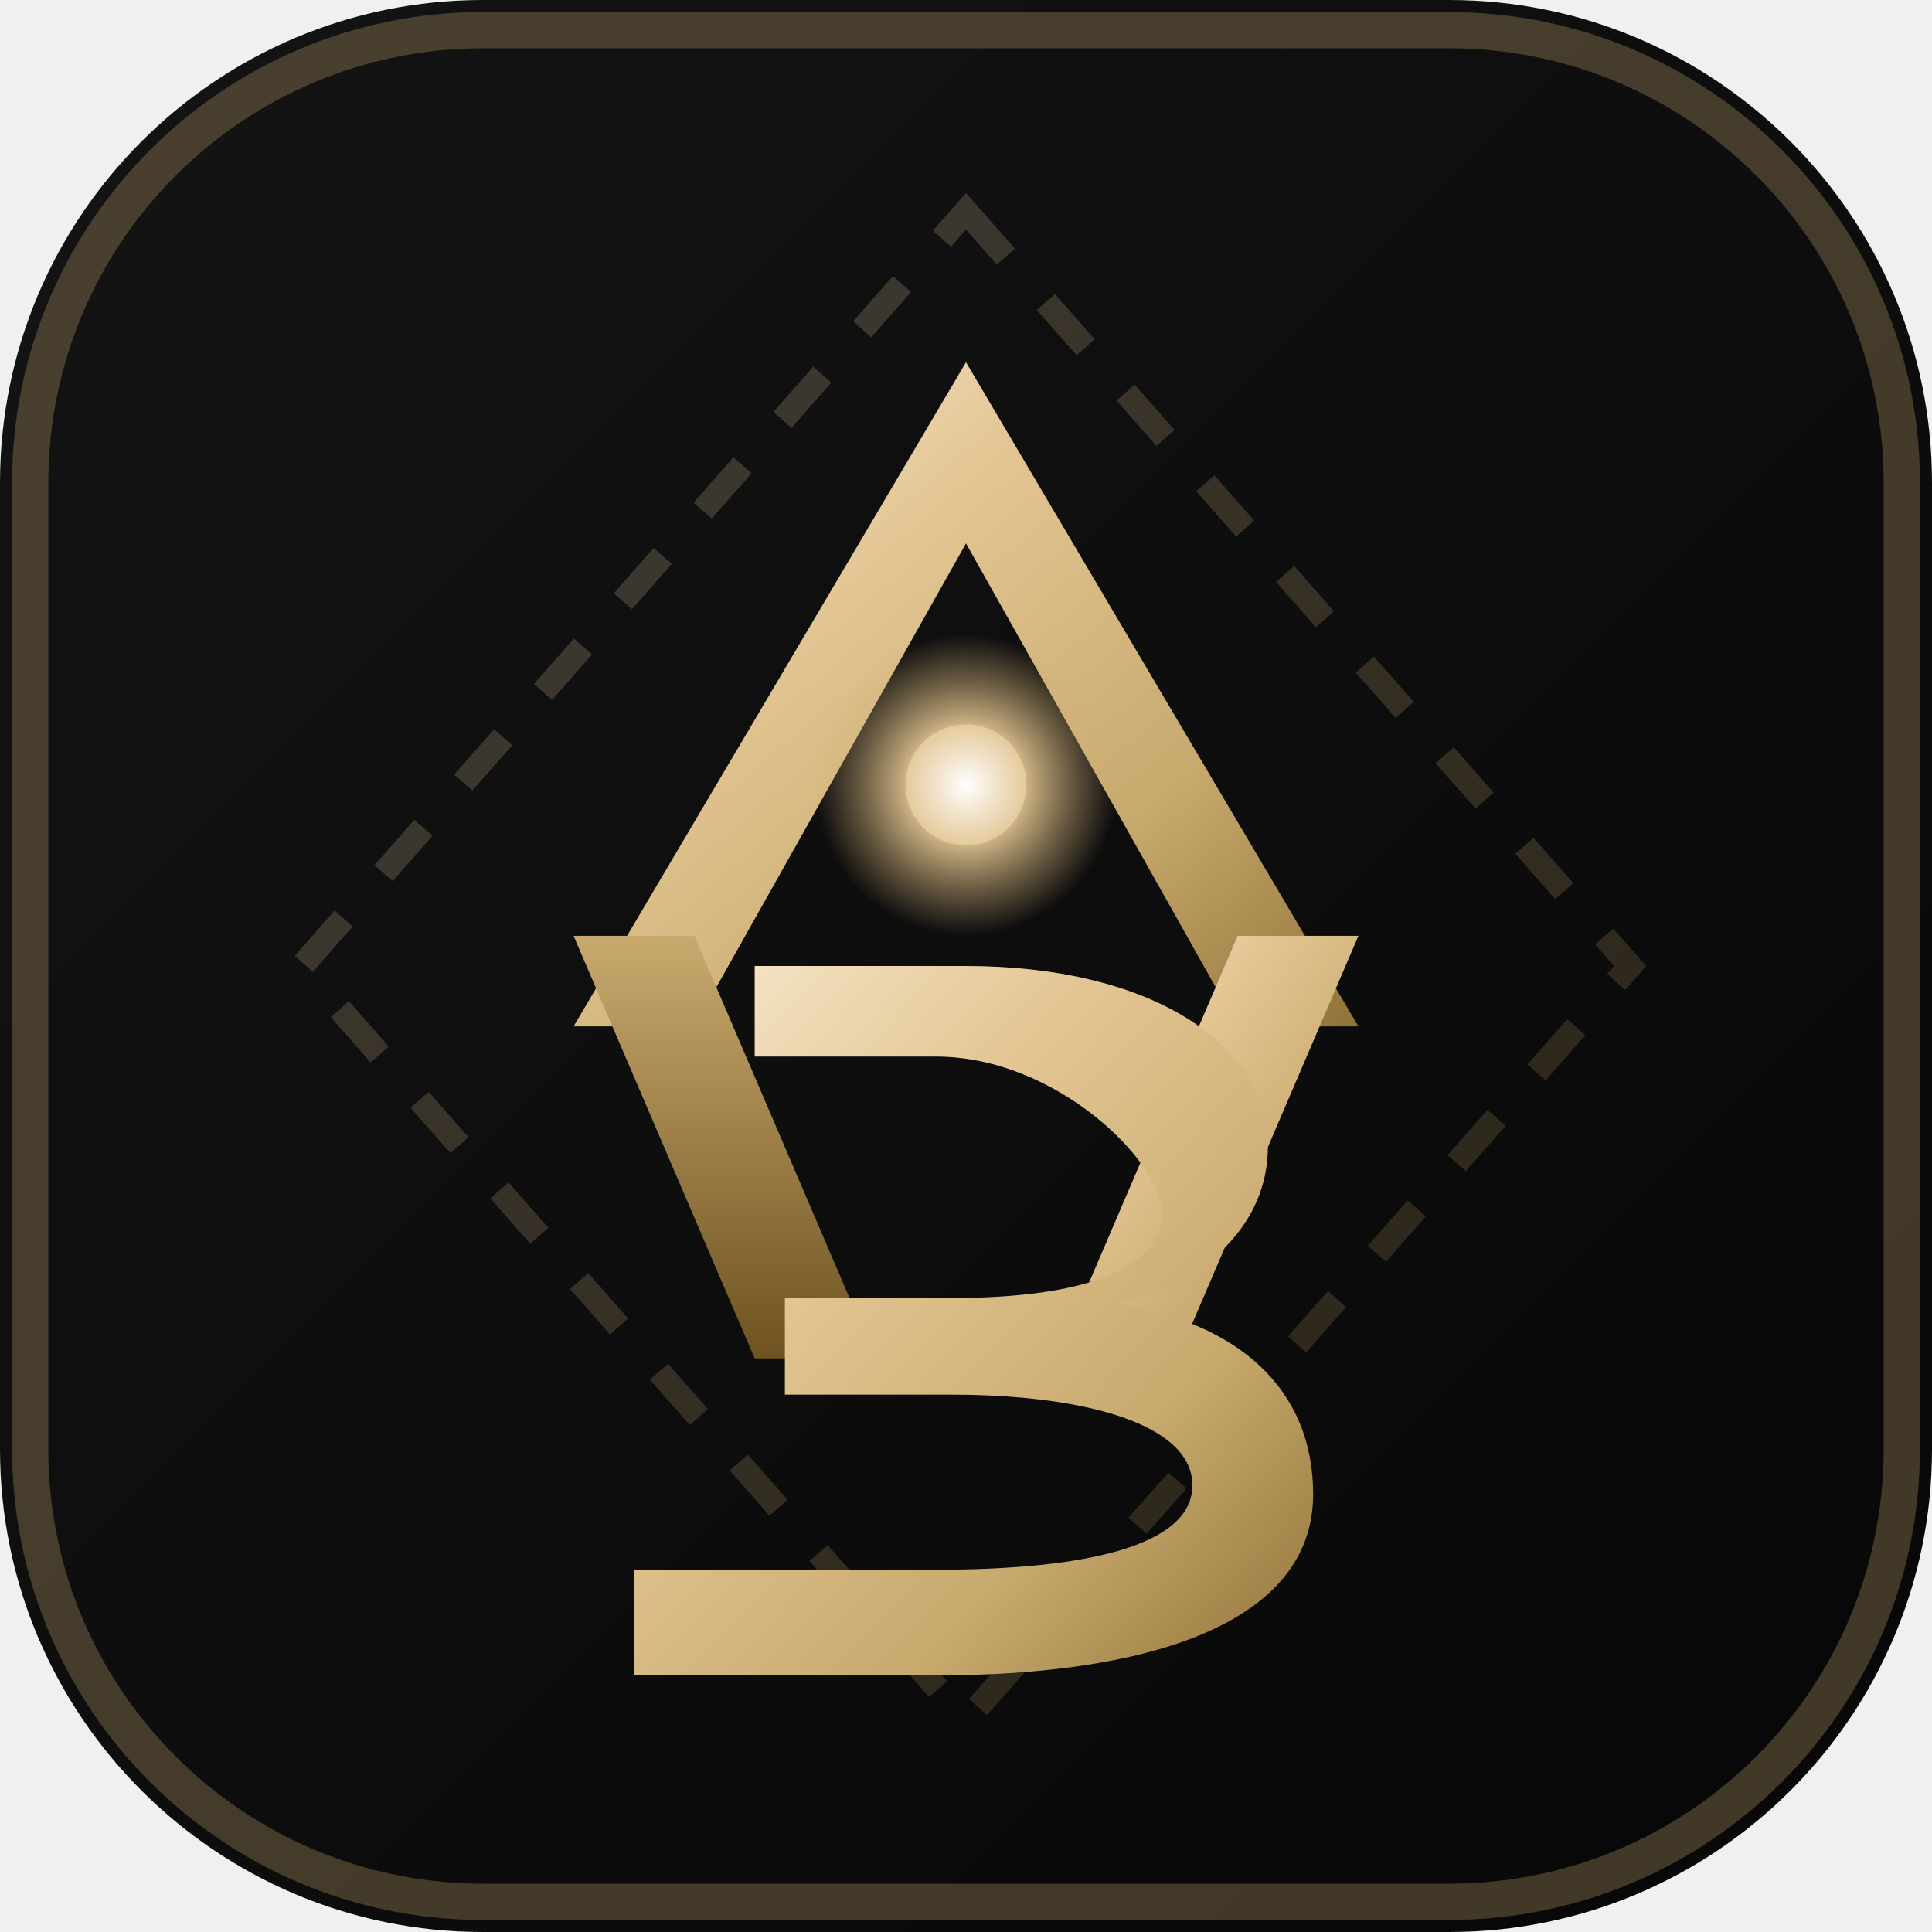
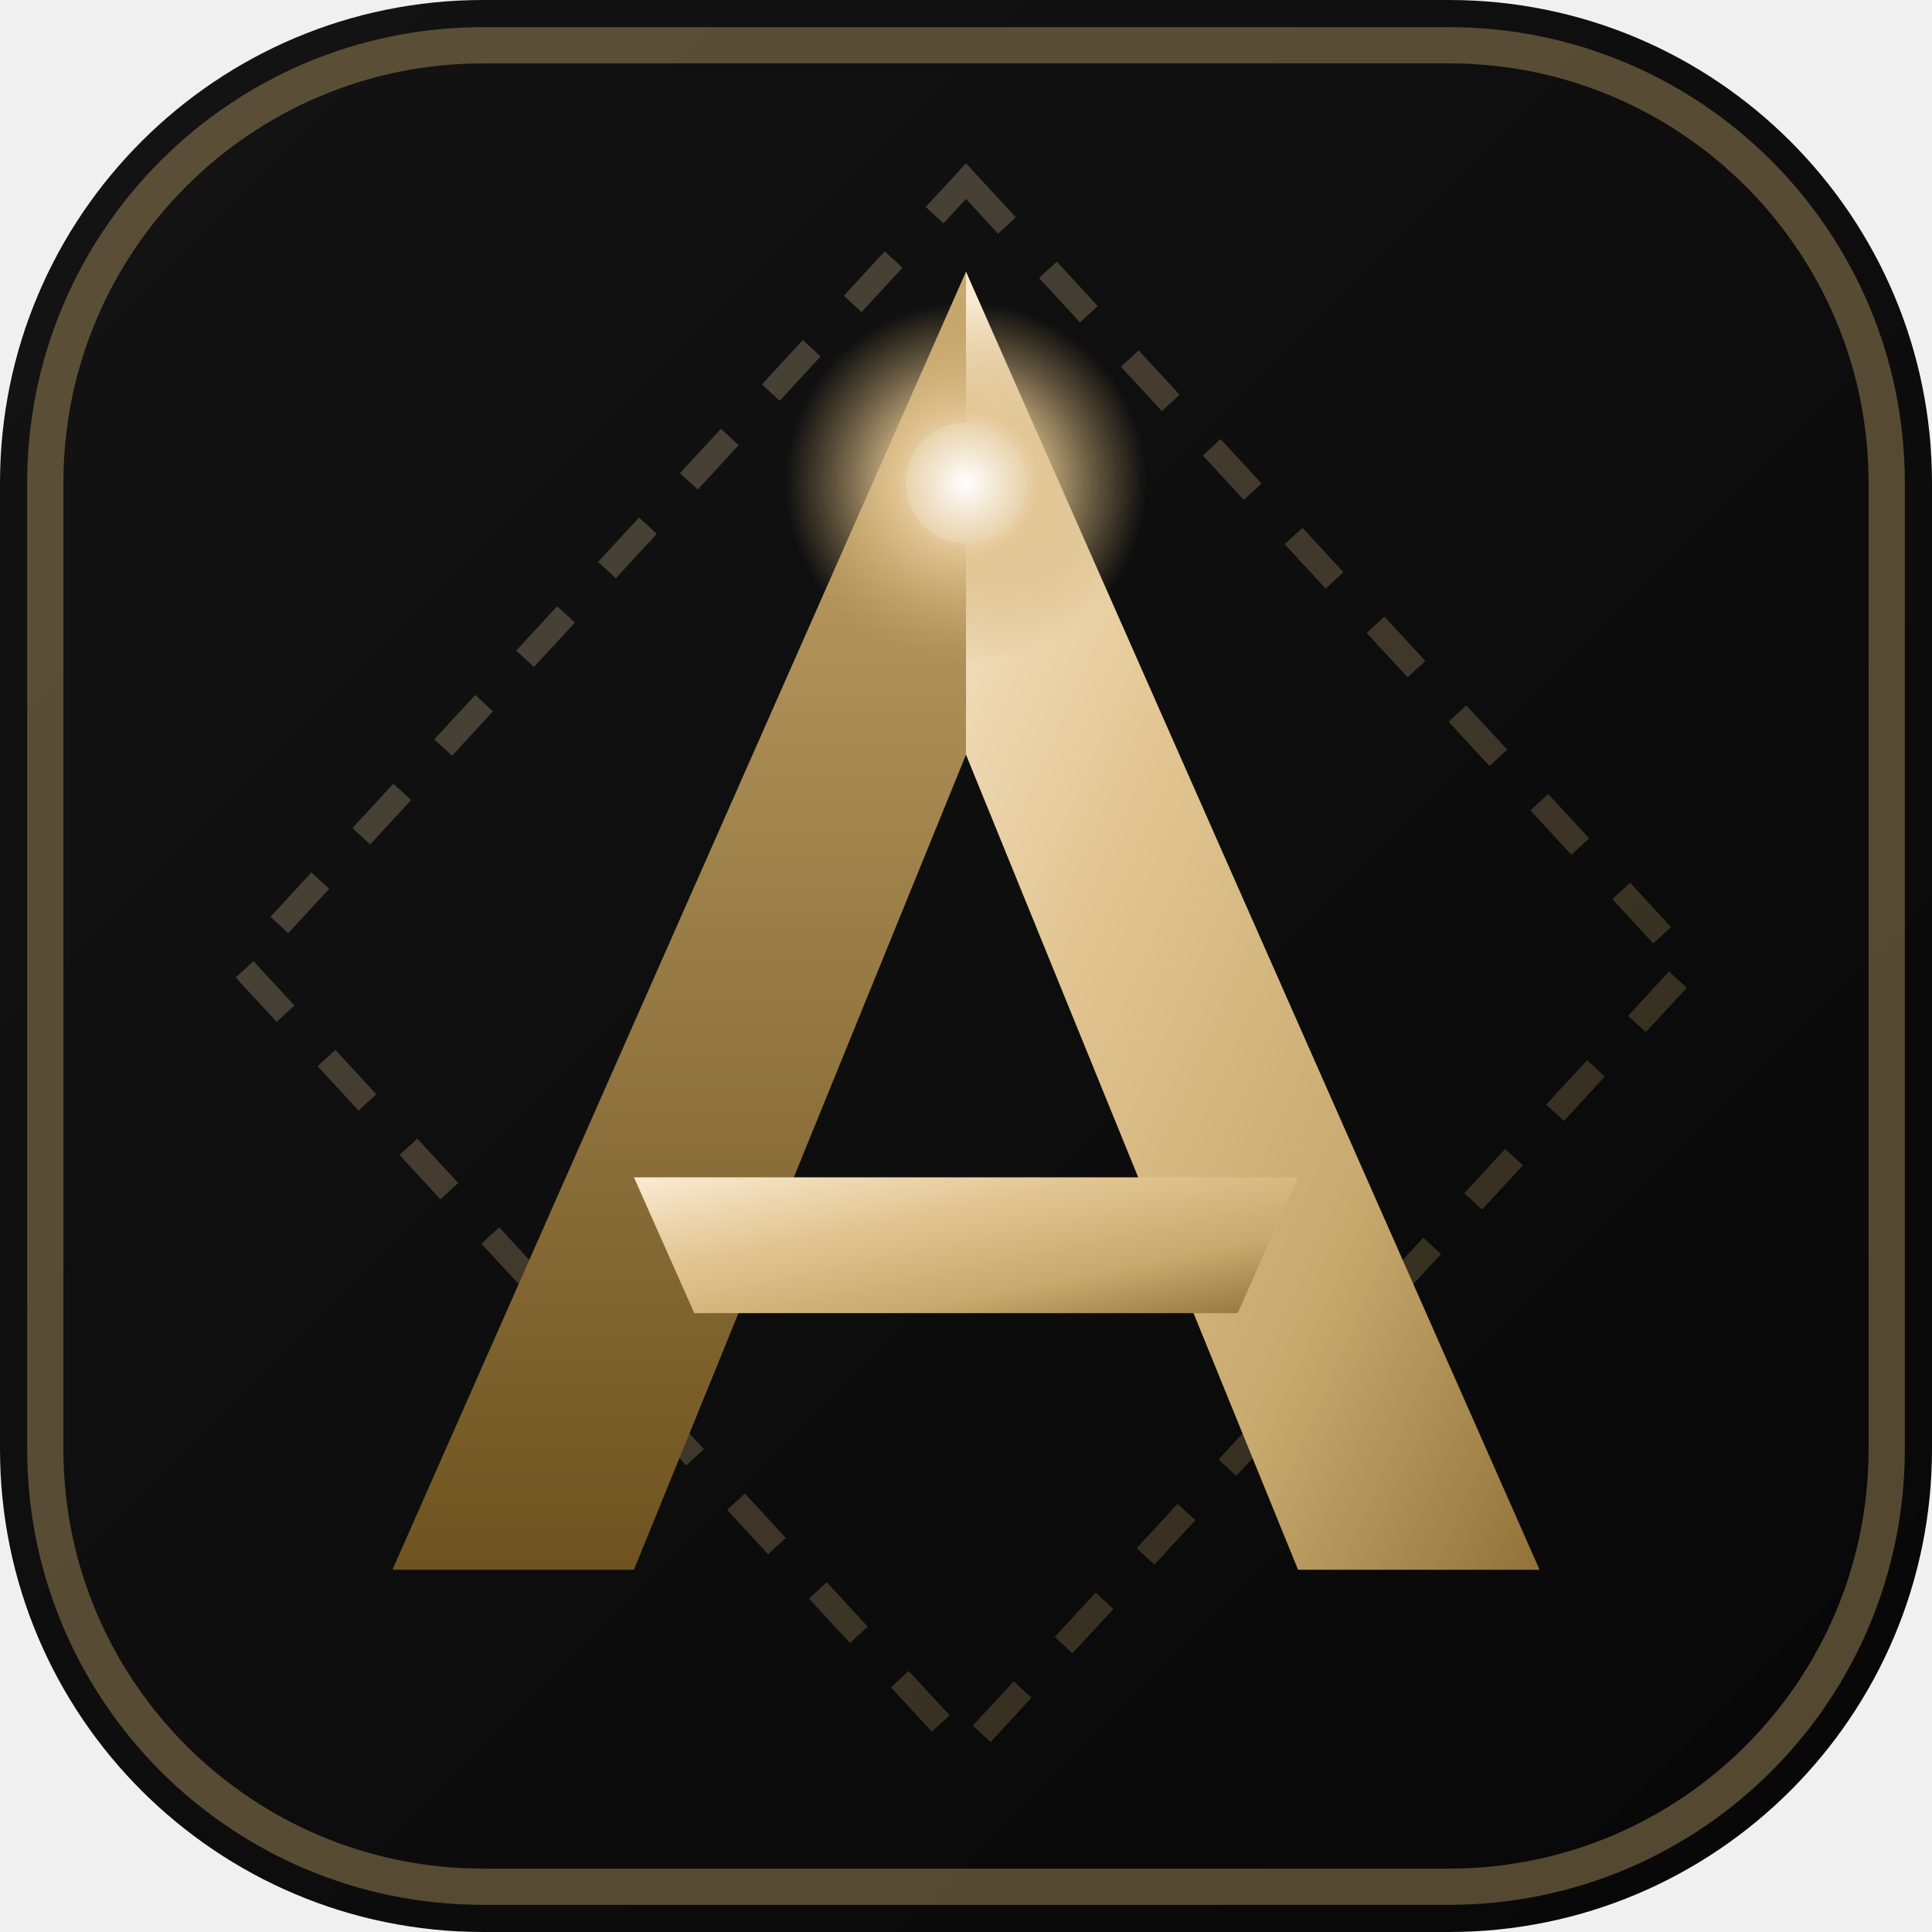
<svg xmlns="http://www.w3.org/2000/svg" viewBox="0 0 64 64" width="64" height="64">
  <defs>
    <linearGradient id="bgGrad" x1="0%" y1="0%" x2="100%" y2="100%">
      <stop offset="0%" stop-color="#141414" />
      <stop offset="100%" stop-color="#070707" />
    </linearGradient>
    <linearGradient id="favGold" x1="0%" y1="0%" x2="100%" y2="100%">
      <stop offset="0%" stop-color="#faebd2" />
      <stop offset="35%" stop-color="#e2c592" />
      <stop offset="70%" stop-color="#c8a96e" />
      <stop offset="100%" stop-color="#917238" />
    </linearGradient>
    <linearGradient id="favGoldDark" x1="0%" y1="0%" x2="0%" y2="100%">
      <stop offset="0%" stop-color="#c8a96e" />
      <stop offset="100%" stop-color="#6e5320" />
    </linearGradient>
    <radialGradient id="favSpark" cx="50%" cy="50%" r="50%">
      <stop offset="0%" stop-color="#ffffff" stop-opacity="1" />
      <stop offset="40%" stop-color="#e2c592" stop-opacity="0.9" />
      <stop offset="100%" stop-color="#c8a96e" stop-opacity="0" />
    </radialGradient>
  </defs>
  <rect width="64" height="64" rx="16" fill="url(#bgGrad)" />
-   <rect x="1" y="1" width="62" height="62" rx="15" fill="none" stroke="#c8a96e" stroke-opacity="0.3" stroke-width="1.2" />
-   <path d="M32 7 L54 32 L32 57 L10 32 Z" fill="none" stroke="url(#favGold)" stroke-width="0.8" stroke-opacity="0.2" stroke-dasharray="2 2" />
-   <path d="M32 12 L45 34 L41 34 L32 18 L23 34 L19 34 Z" fill="url(#favGold)" />
-   <path d="M19 31 L25 45 L29 45 L23 31 Z" fill="url(#favGoldDark)" />
-   <path d="M45 31 L39 45 L35 45 L41 31 Z" fill="url(#favGold)" />
-   <path d="M32 32 C38 32 42 34.5 42 38 C42 40.5 40 42.5 37 43.2 C41 43.8 43.5 46 43.5 49.5 C43.5 53.8 38 55.5 31 55.5 L21 55.5 L21 52 L31 52 C36 52 39.5 51.2 39.5 49.2 C39.5 47.2 36 46.2 31.5 46.2 L26 46.2 L26 43 L31.5 43 C36 43 38.5 42 38.5 40.2 C38.5 38.5 35 35 31 35 L25 35 L25 32 Z" fill="url(#favGold)" />
-   <circle cx="32" cy="26" r="2" fill="#ffffff" />
-   <circle cx="32" cy="26" r="5" fill="url(#favSpark)" />
+   <rect x="1.5" y="1.5" width="61" height="61" rx="14.5" fill="none" stroke="#c8a96e" stroke-opacity="0.4" stroke-width="1.2" />
+   <path d="M32 6 L56 32 L32 58 L8 32 Z" fill="none" stroke="url(#favGold)" stroke-width="0.8" stroke-opacity="0.25" stroke-dasharray="2 2" />
+   <path d="M32 9 L13 52 L21 52 L32 25 L32 9 Z" fill="url(#favGoldDark)" />
+   <path d="M32 9 L51 52 L43 52 L32 25 L32 9 Z" fill="url(#favGold)" />
+   <path d="M21 39 L43 39 L41 43.5 L23 43.5 Z" fill="url(#favGold)" />
+   <circle cx="32" cy="16" r="2" fill="#ffffff" />
+   <circle cx="32" cy="16" r="6" fill="url(#favSpark)" />
</svg>
